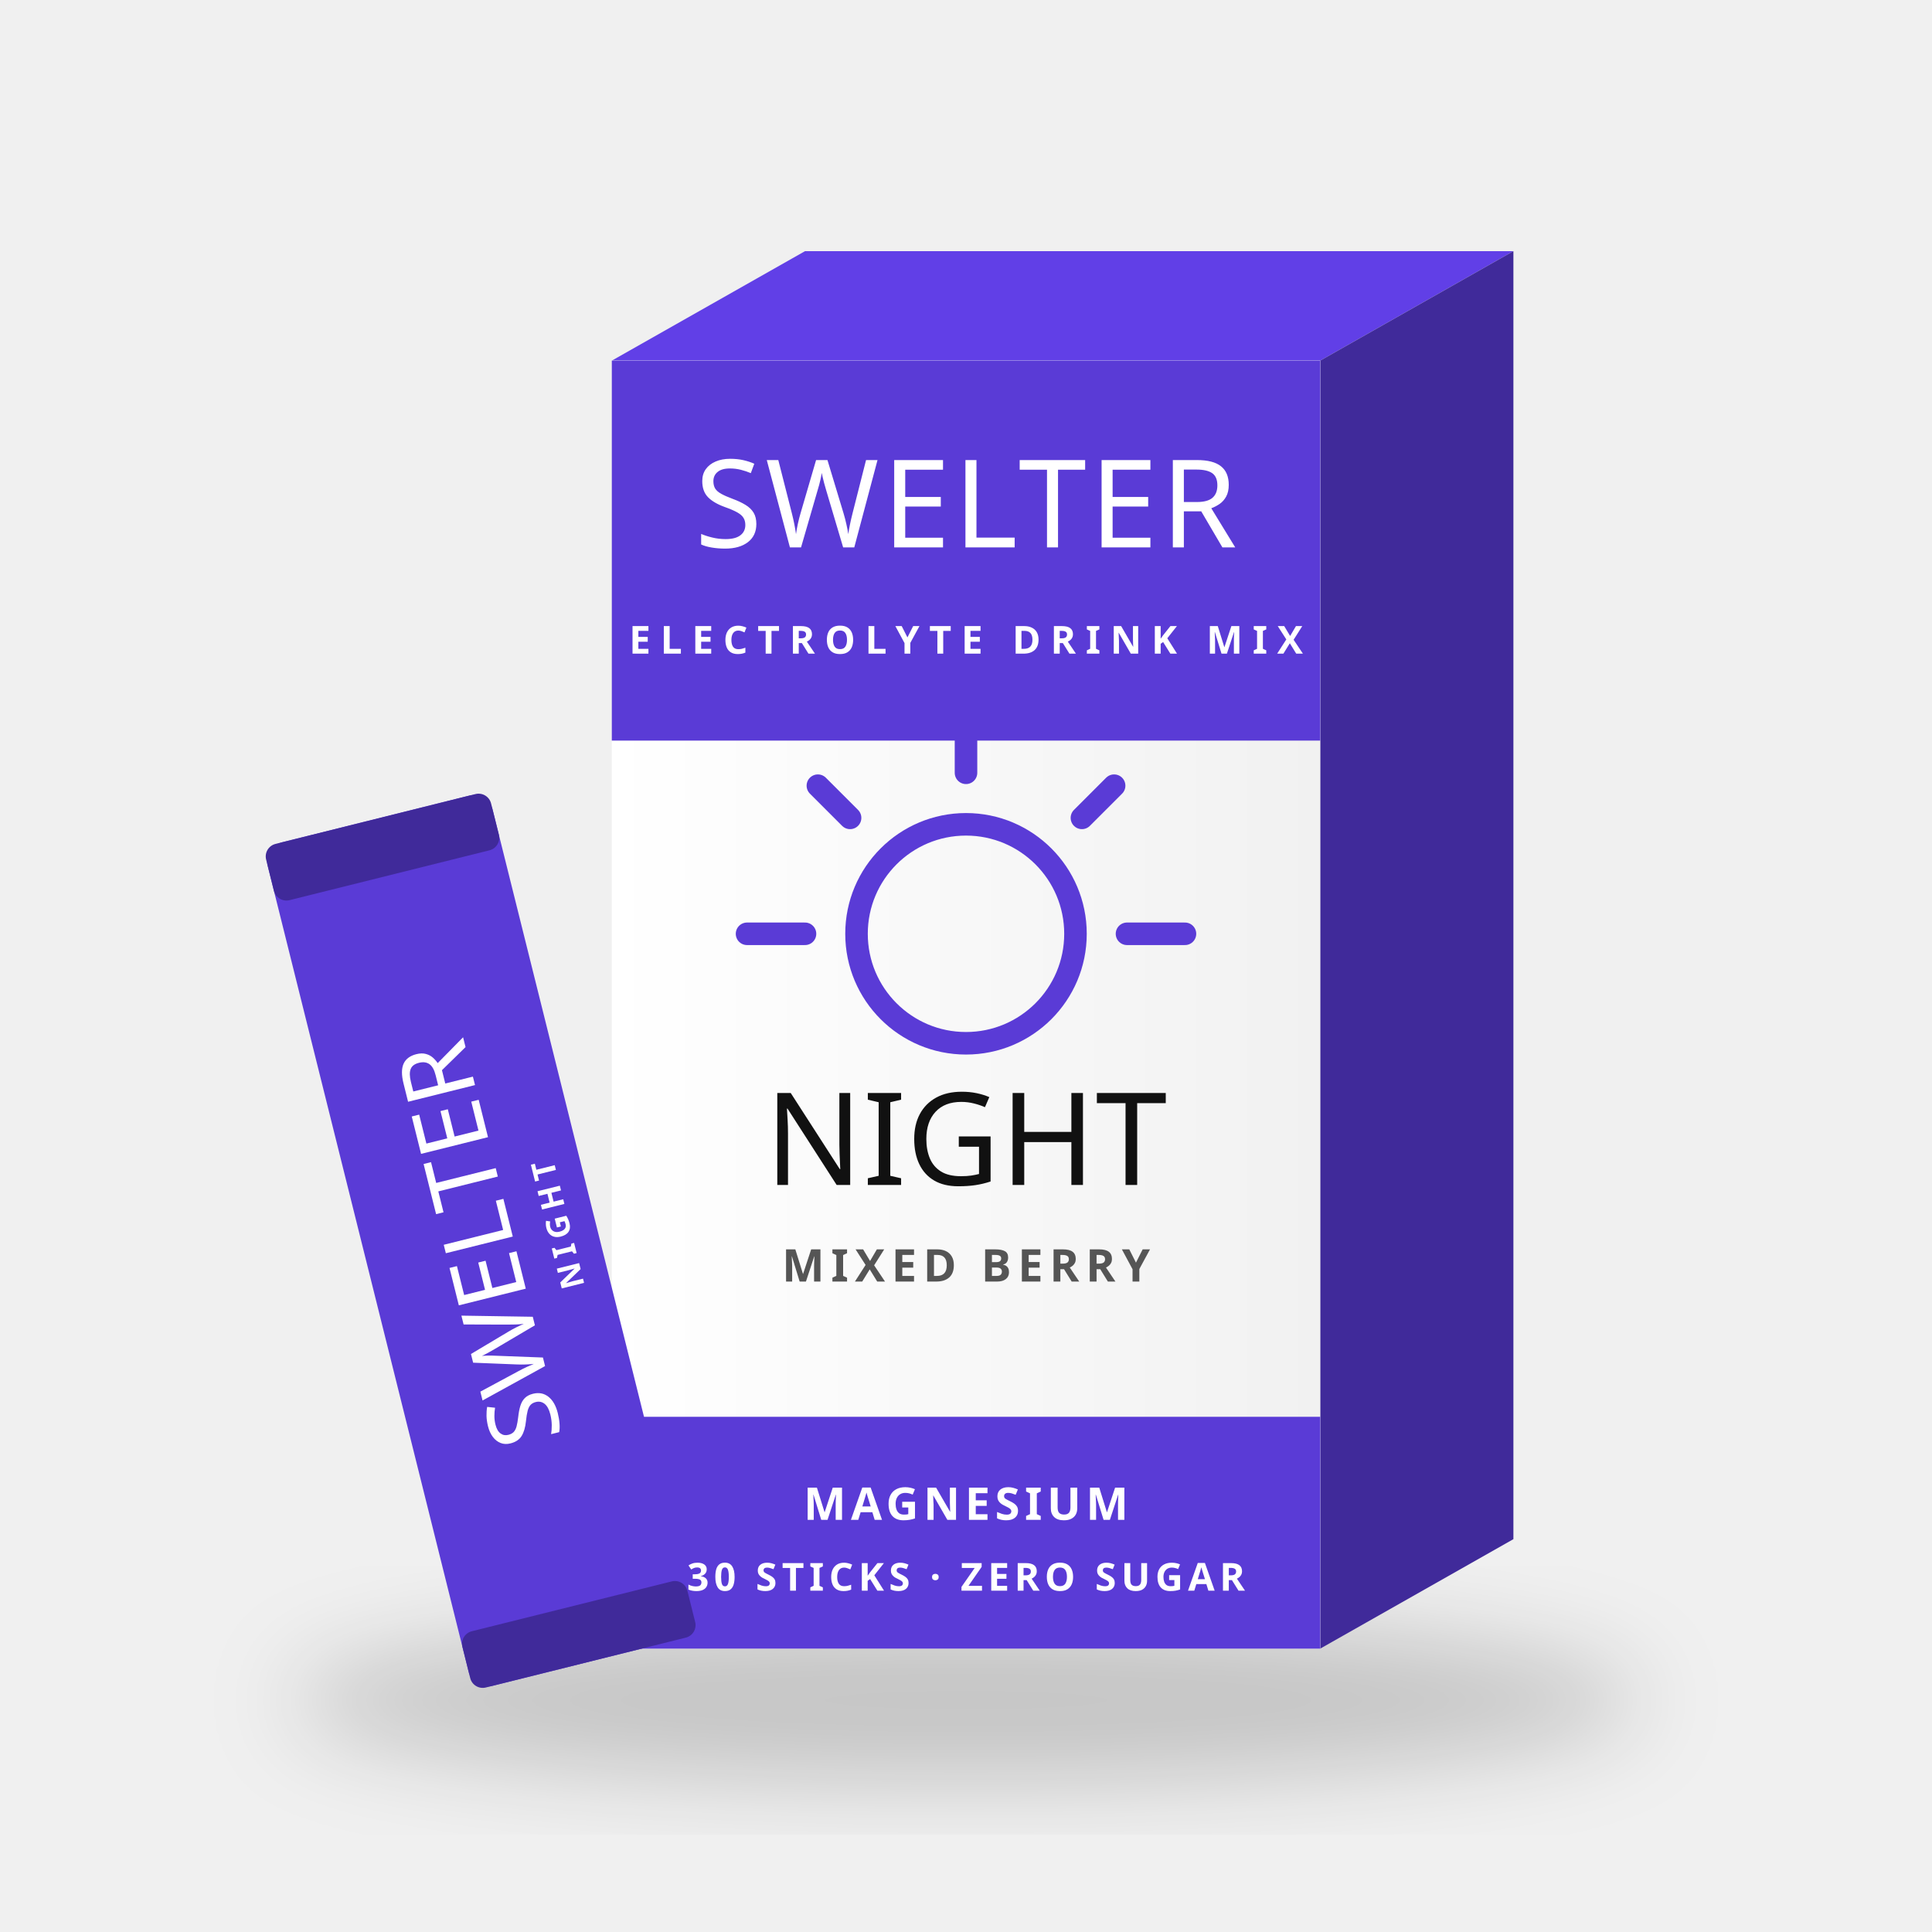
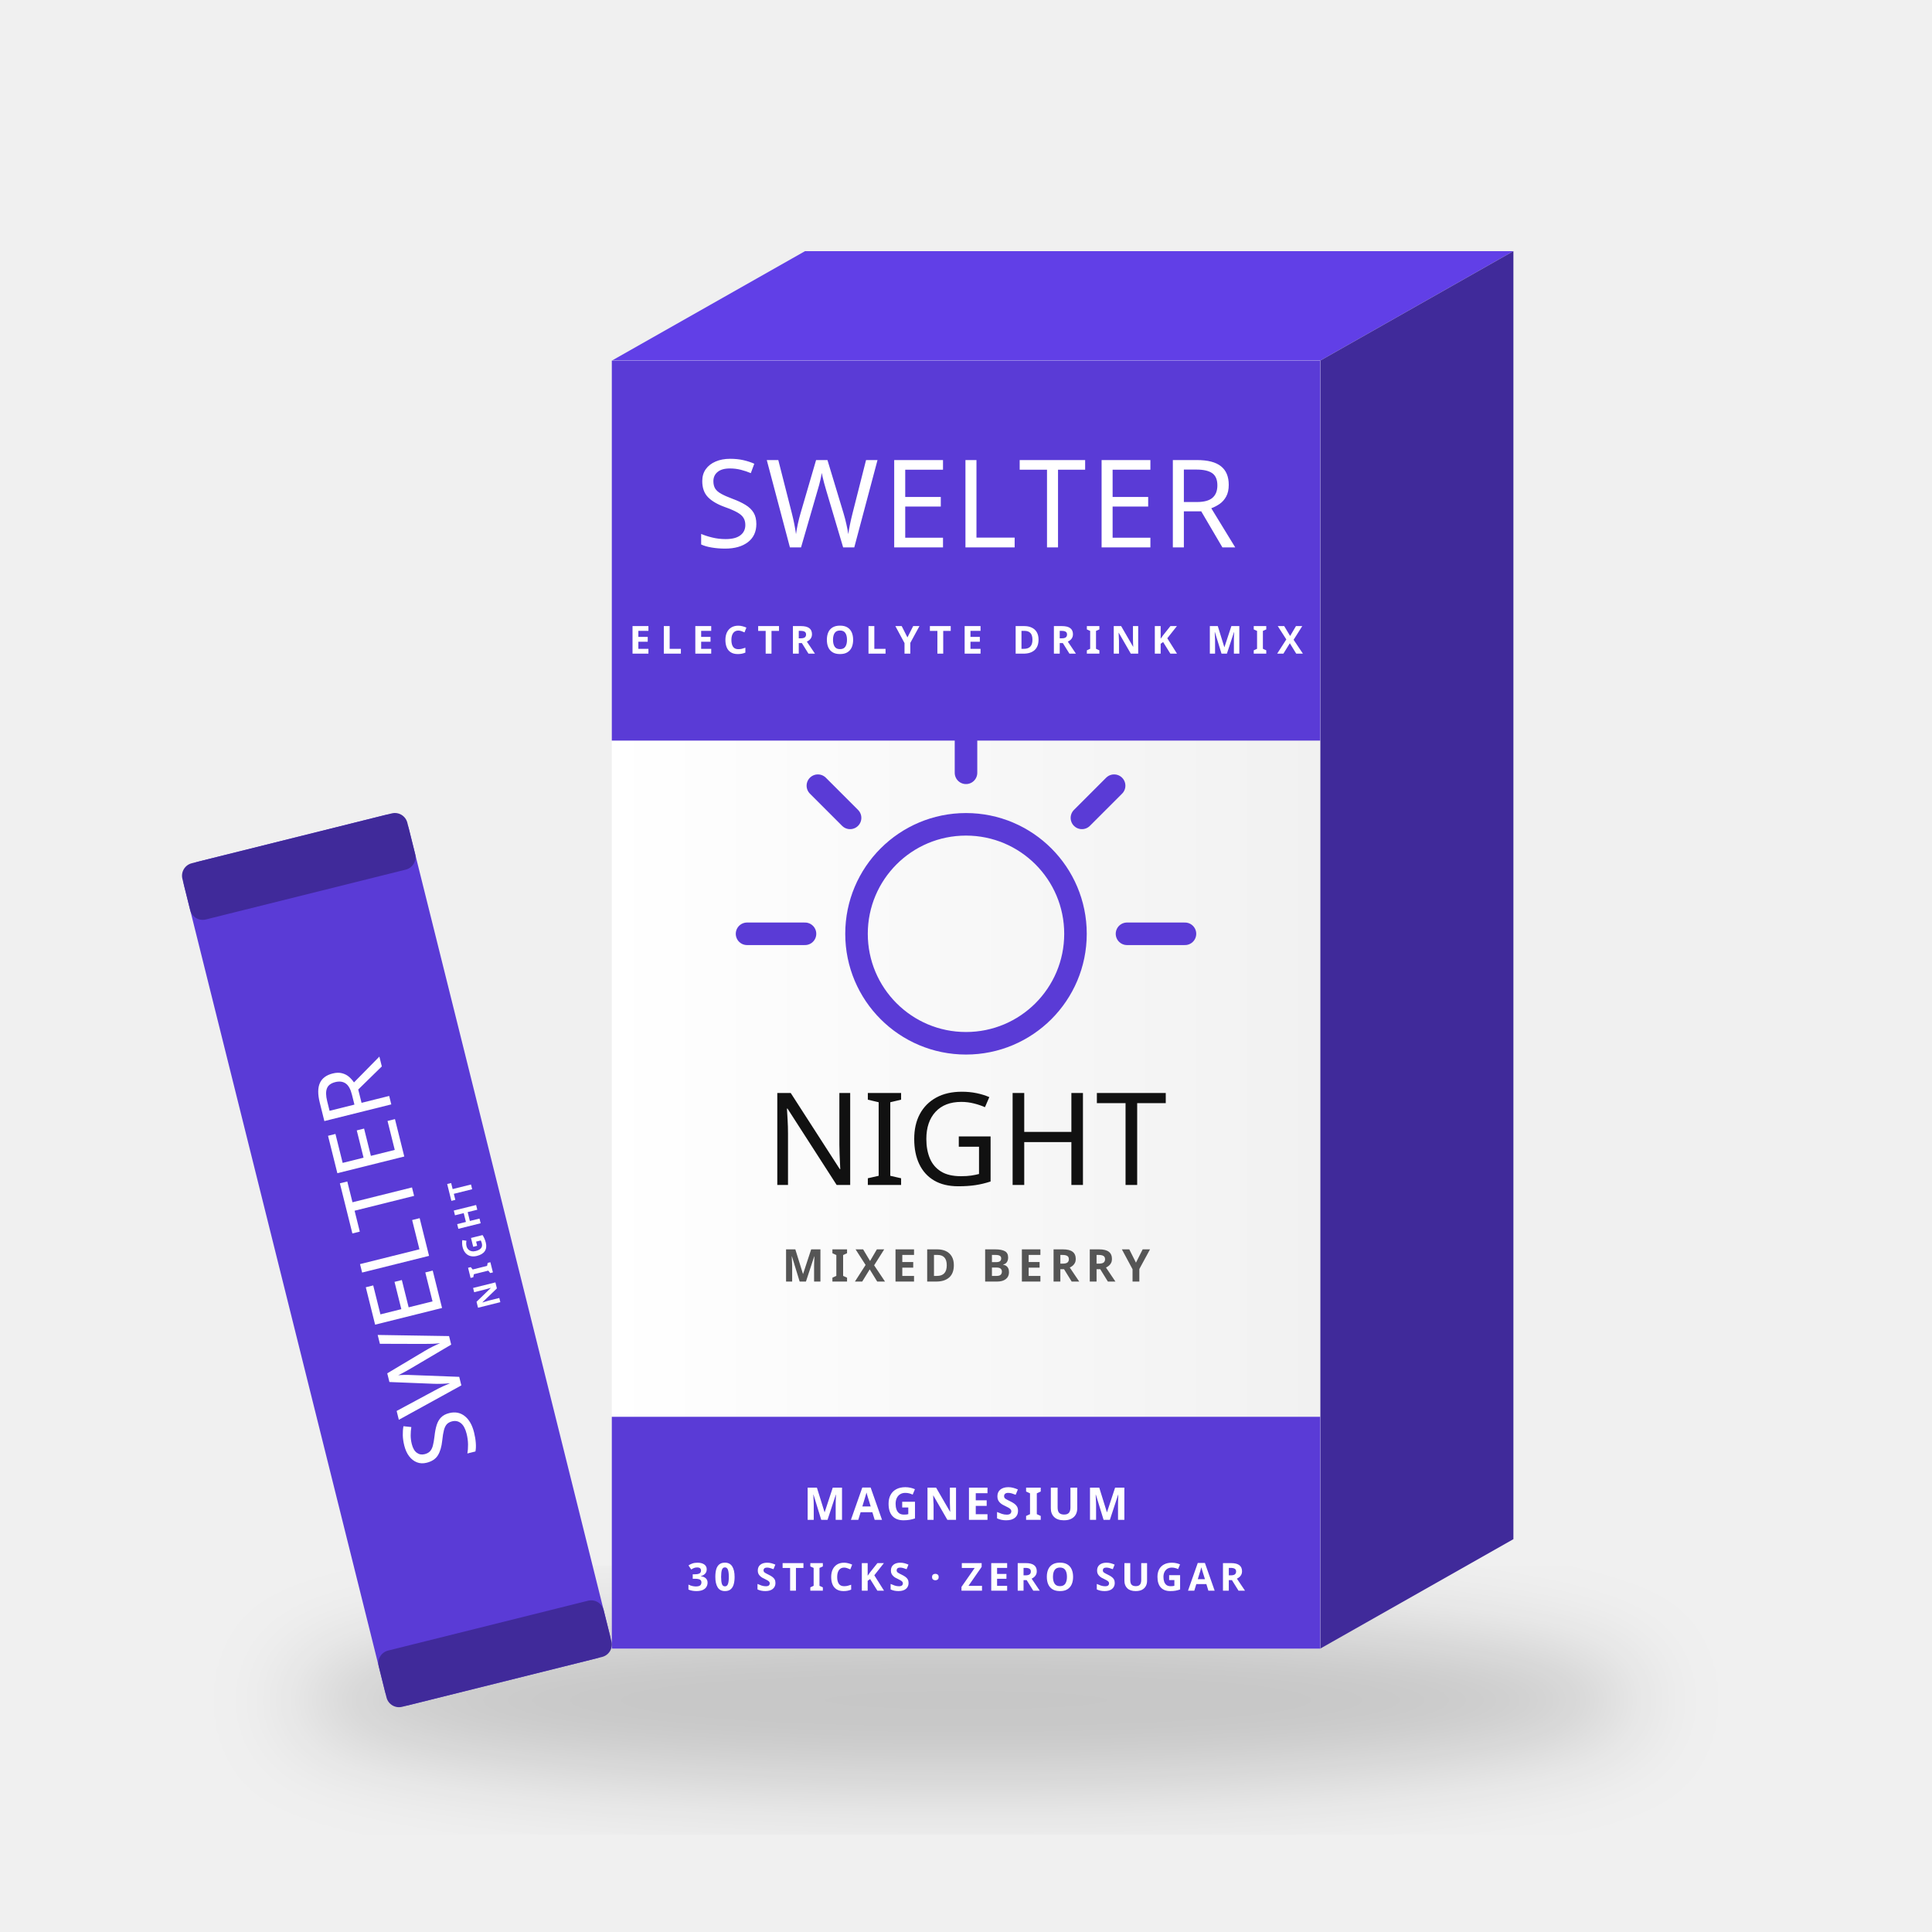
<svg xmlns="http://www.w3.org/2000/svg" viewBox="0 0 600 600" role="img" aria-label="SWELTER Night box and stick pack">
  <defs>
    <linearGradient id="mg" x1="0" x2="1">
      <stop offset="0" stop-color="#fff" />
      <stop offset="1" stop-color="#f1f1f1" />
    </linearGradient>
    <filter id="ms" x="-30%" y="-30%" width="160%" height="160%">
      <feGaussianBlur stdDeviation="14" />
    </filter>
  </defs>
  <ellipse cx="300" cy="528" rx="210" ry="26" fill="#000" opacity=".18" filter="url(#ms)" />
  <polygon points="190,112 250,78 470,78 410,112" fill="#613fe7" />
  <polygon points="410,112 470,78 470,478 410,512" fill="#402a9a" />
  <rect x="190" y="112" width="220" height="400" fill="url(#mg)" />
  <rect x="190" y="112" width="220" height="118" fill="#5A3BD6" />
  <text x="300" y="170" text-anchor="middle" font-family="Archivo Black, Archivo, sans-serif" font-size="38" fill="#ffffff" letter-spacing="1">SWELTER</text>
  <text x="300" y="203" text-anchor="middle" font-family="Archivo, sans-serif" font-weight="700" font-size="12" fill="#ffffff" letter-spacing="3">ELECTROLYTE DRINK MIX</text>
  <circle cx="300" cy="290" r="34" fill="none" stroke="#5A3BD6" stroke-width="7" />
  <path d="M250 290 h-18 M368 290 h-18 M300 240 v-14 M264 254 l-10 -10 M336 254 l10 -10" stroke="#5A3BD6" stroke-width="7" stroke-linecap="round" />
  <text x="300" y="368" text-anchor="middle" font-family="Archivo Black, Archivo, sans-serif" font-size="40" fill="#111">NIGHT</text>
  <text x="300" y="398" text-anchor="middle" font-family="Archivo, sans-serif" font-weight="700" font-size="14" fill="#555" letter-spacing="2">MIXED BERRY</text>
  <rect x="190" y="440" width="220" height="72" fill="#5A3BD6" />
  <text x="300" y="472" text-anchor="middle" font-family="Archivo, sans-serif" font-weight="800" font-size="14" fill="#ffffff" letter-spacing="1.5">MAGNESIUM</text>
  <text x="300" y="494" text-anchor="middle" font-family="Archivo, sans-serif" font-weight="600" font-size="12" fill="#ffffff" letter-spacing="1.5">30 STICKS · ZERO SUGAR</text>
-   <g transform="rotate(-14 150 380)">
+   <g transform="translate(-26 6) rotate(-14 150 380)">
    <rect x="112" y="250" width="72" height="270" rx="6" fill="#5A3BD6" />
    <rect x="112" y="250" width="72" height="18" rx="4" fill="#402a9a" />
    <rect x="112" y="502" width="72" height="18" rx="4" fill="#402a9a" />
    <text x="0" y="0" transform="translate(158 386) rotate(-90)" text-anchor="middle" font-family="Archivo Black, Archivo, sans-serif" font-size="30" fill="#ffffff">SWELTER</text>
    <text x="0" y="0" transform="translate(176 386) rotate(-90)" text-anchor="middle" font-family="Archivo, sans-serif" font-weight="700" font-size="10" fill="#ffffff" letter-spacing="2">NIGHT</text>
  </g>
</svg>
